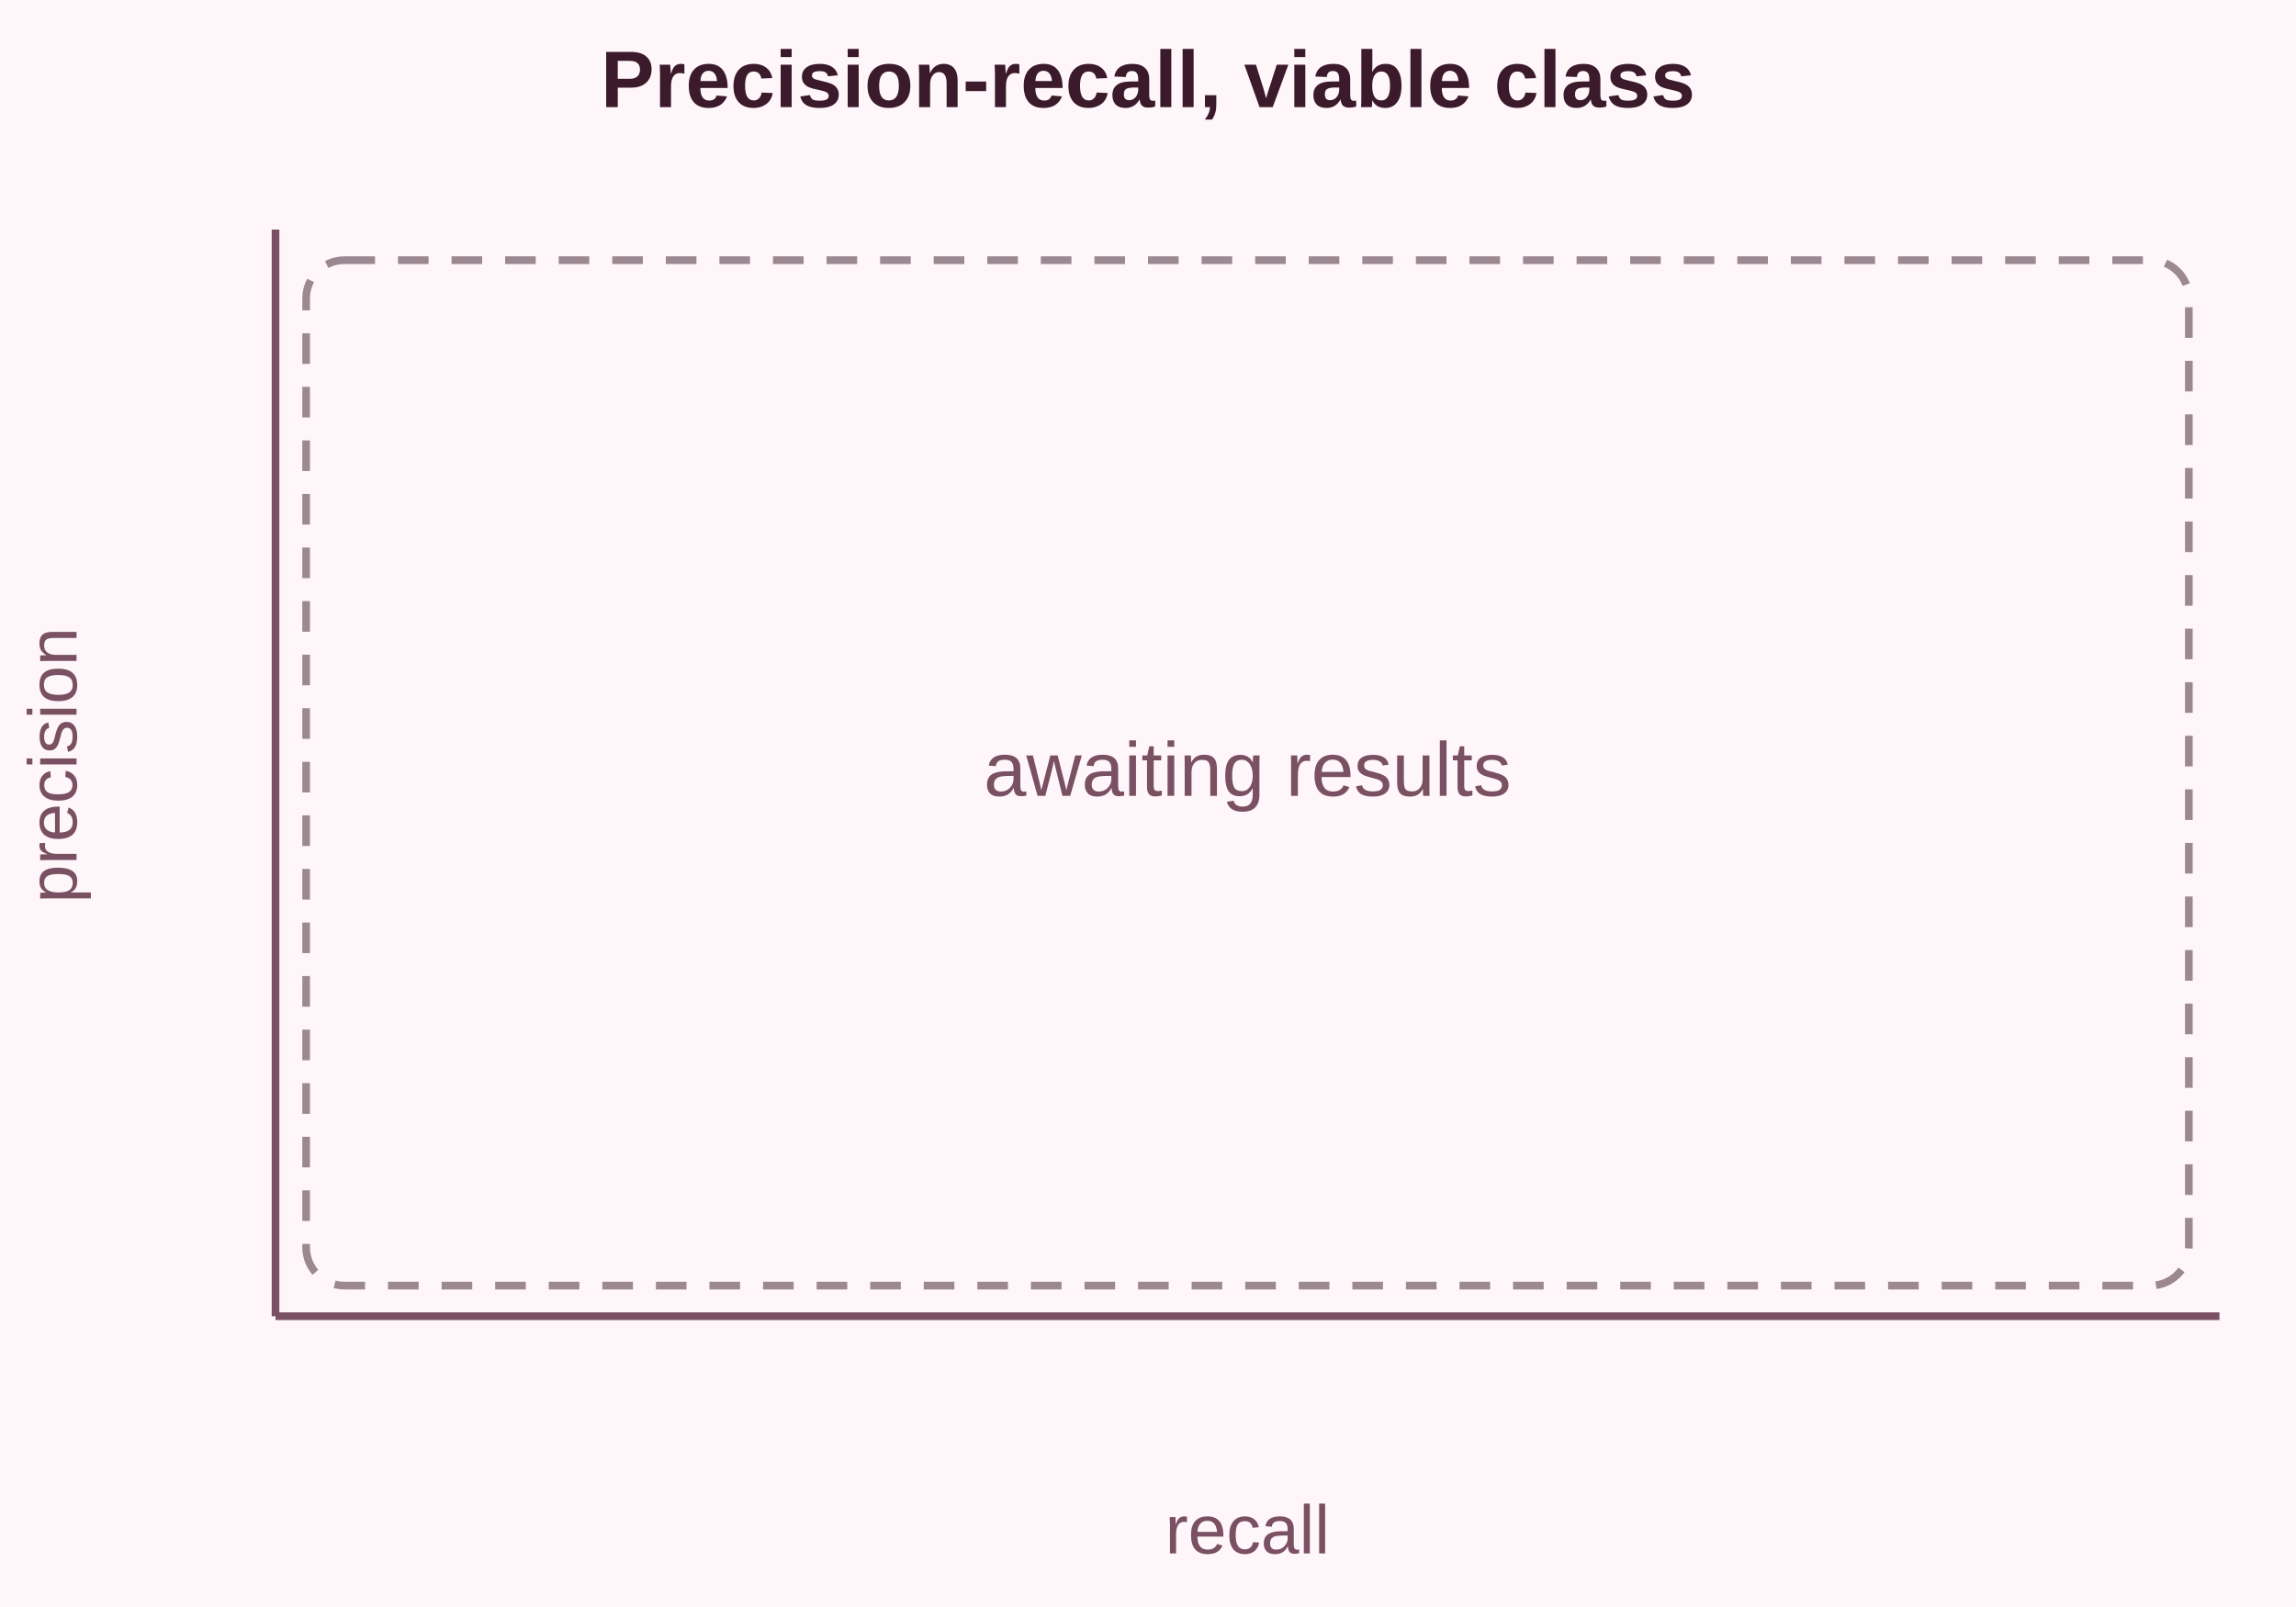
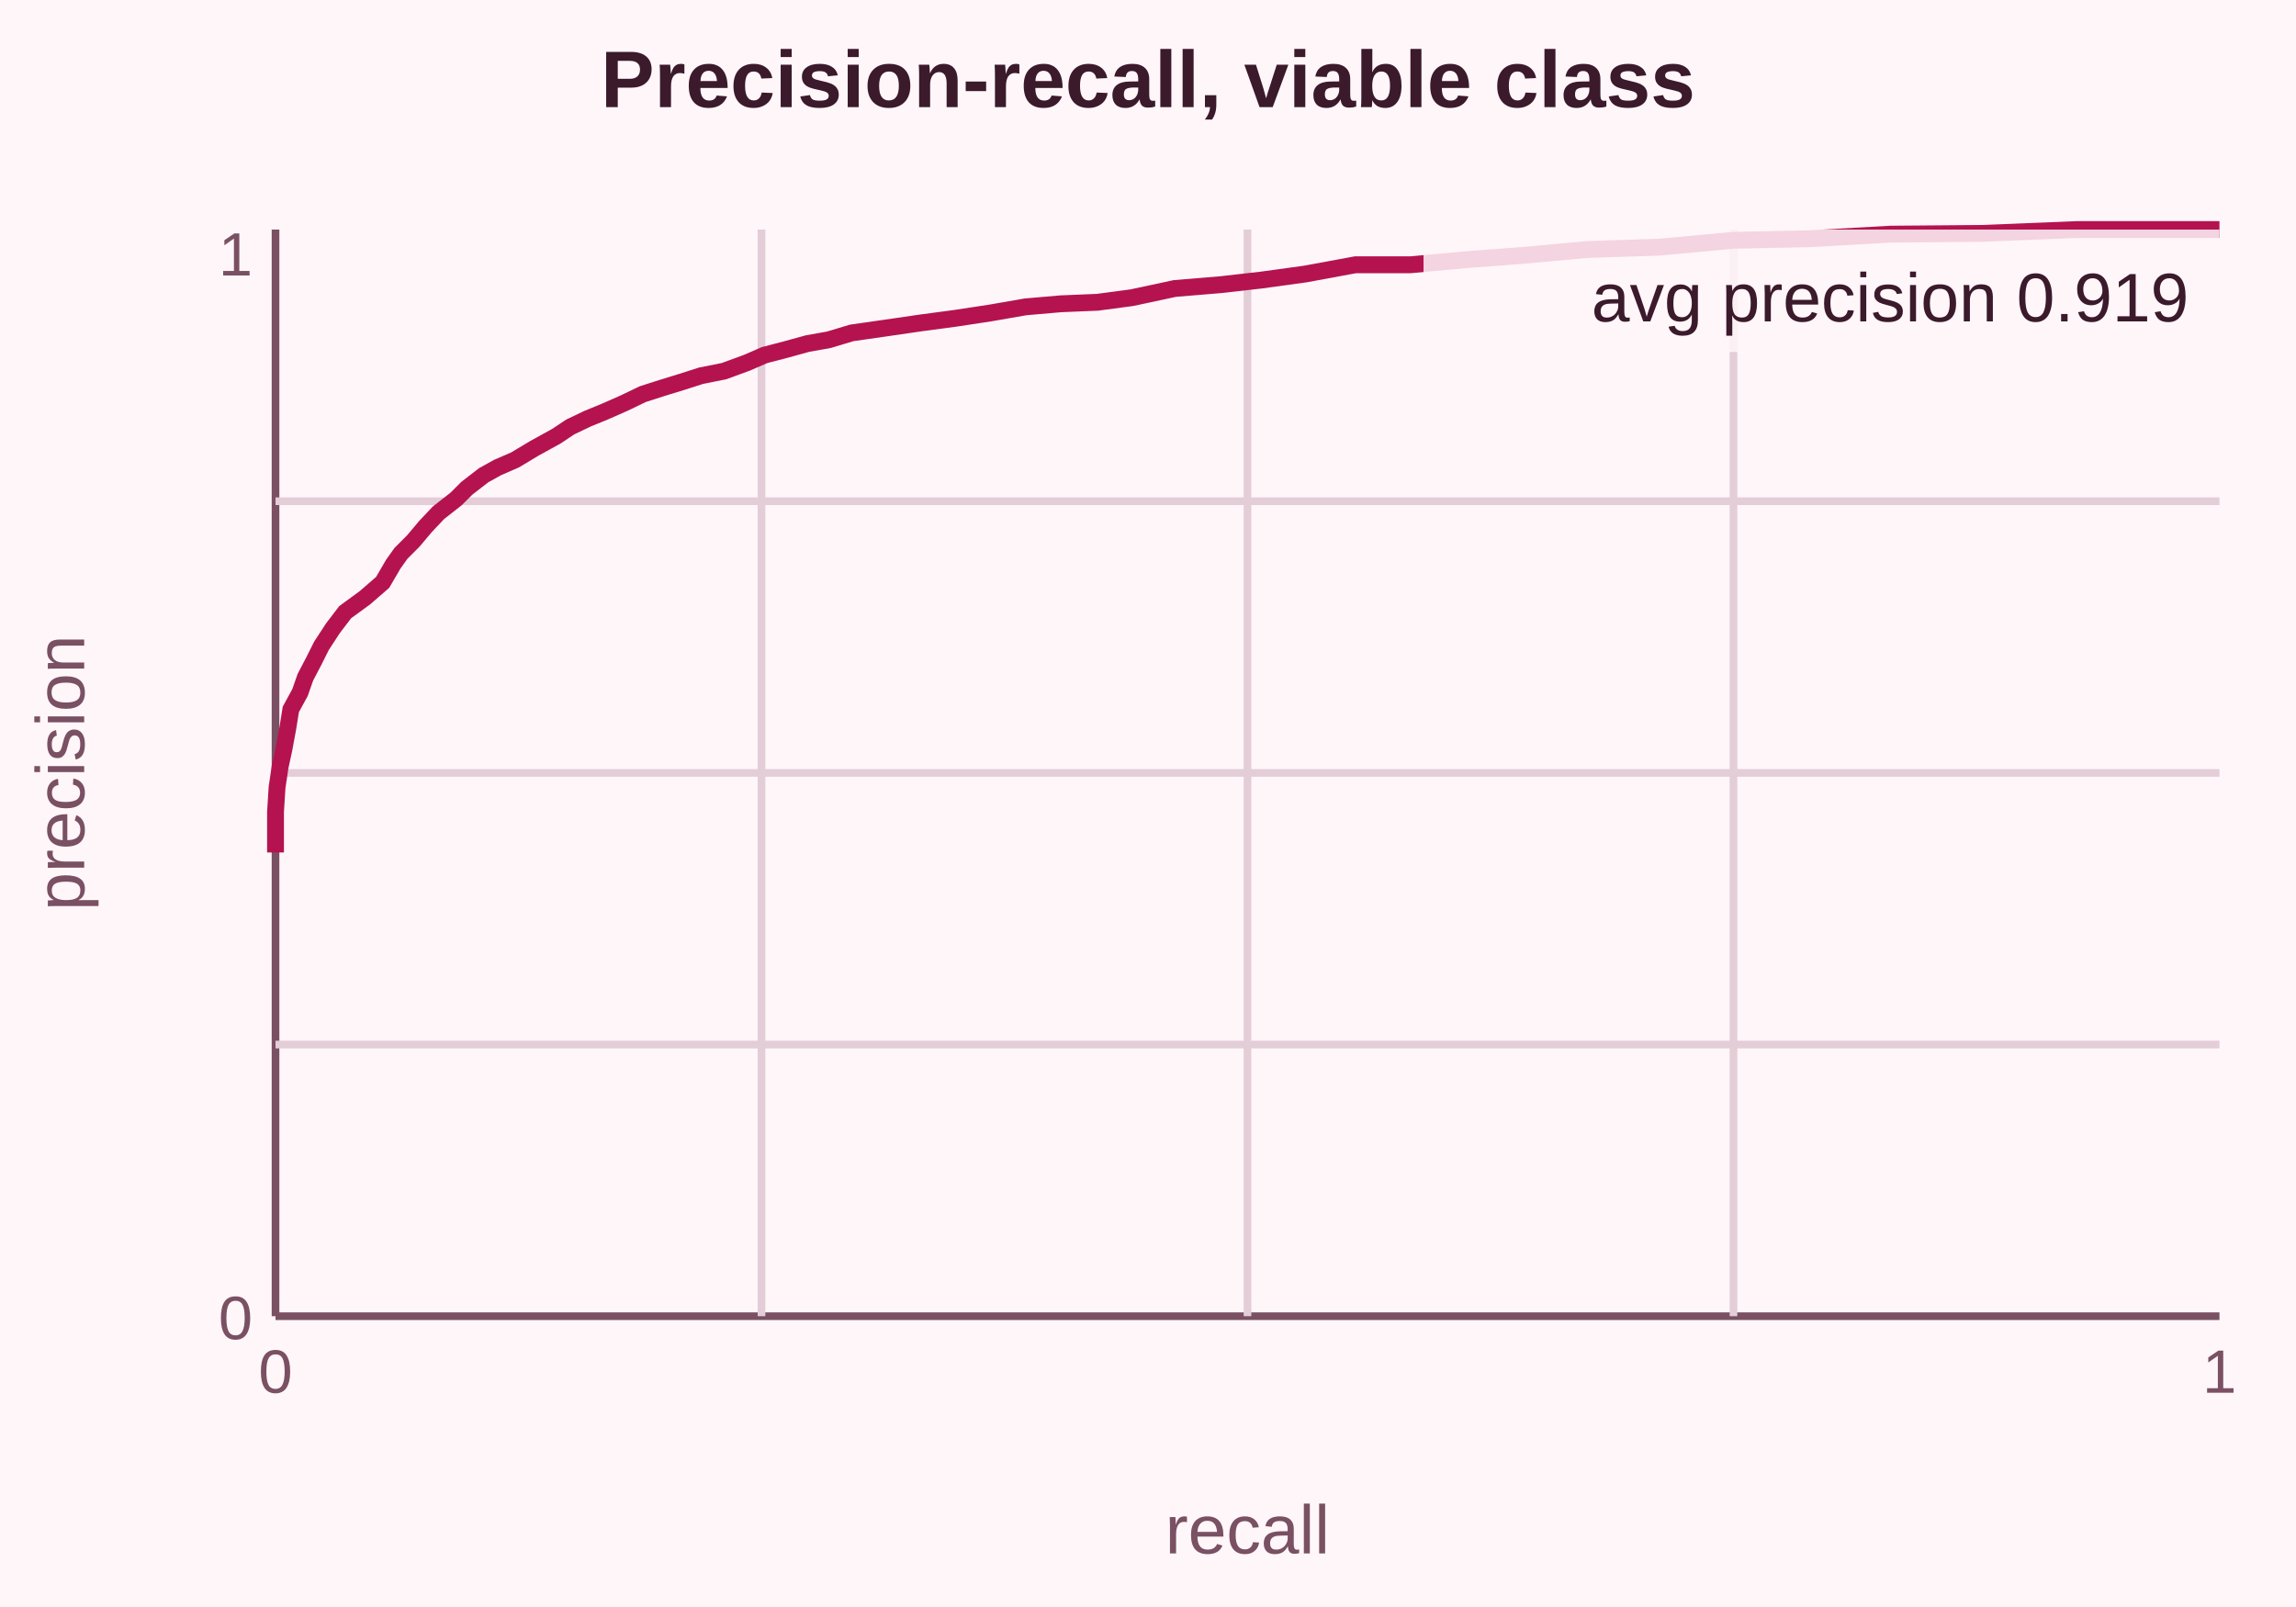
<svg xmlns="http://www.w3.org/2000/svg" viewBox="0 0 300 210" width="900" height="630" font-family="Arial,sans-serif">
  <rect width="300" height="210" fill="#fff6f9" />
-   <text x="150" y="14" fill="#3b1a2b" font-weight="bold" text-anchor="middle" font-size="10.5">Precision-recall, viable class</text>
-   <line stroke="#7a5063" x1="36" y1="172" x2="290" y2="172" />
-   <line stroke="#7a5063" x1="36" y1="172" x2="36" y2="30" />
-   <text x="163" y="203" fill="#7a5063" text-anchor="middle" font-size="9">recall</text>
-   <text x="10" y="100" fill="#7a5063" text-anchor="middle" font-size="9" transform="rotate(-90 10 100)">precision</text>
-   <rect fill="none" stroke="#3b1a2b" stroke-dasharray="4 3" stroke-opacity="0.5" rx="5" x="40" y="34" width="246" height="134" />
-   <text x="163" y="104" fill="#7a5063" text-anchor="middle" font-size="10">awaiting results</text>
+   <text x="150.0" y="14.0" font-size="10.5" text-anchor="middle" fill="#3b1a2b" font-weight="bold">Precision-recall, viable class</text>
+   <line x1="36.0" y1="172.0" x2="290.0" y2="172.0" stroke="#7a5063" stroke-width="1" />
+   <line x1="36.0" y1="172.0" x2="36.0" y2="30.0" stroke="#7a5063" stroke-width="1" />
+   <text x="163.0" y="203.0" font-size="9" text-anchor="middle" fill="#7a5063">recall</text>
+   <text x="11.0" y="101.0" font-size="9" text-anchor="middle" fill="#7a5063" transform="rotate(-90 11.0 101.0)">precision</text>
+   <line x1="226.5" y1="172.0" x2="226.5" y2="30.0" stroke="#e3cdd7" stroke-width="1" />
+   <line x1="36.0" y1="136.5" x2="290.0" y2="136.5" stroke="#e3cdd7" stroke-width="1" />
+   <line x1="163.0" y1="172.0" x2="163.0" y2="30.0" stroke="#e3cdd7" stroke-width="1" />
+   <line x1="36.0" y1="101.0" x2="290.0" y2="101.0" stroke="#e3cdd7" stroke-width="1" />
+   <line x1="99.5" y1="172.0" x2="99.5" y2="30.0" stroke="#e3cdd7" stroke-width="1" />
+   <line x1="36.0" y1="65.5" x2="290.0" y2="65.5" stroke="#e3cdd7" stroke-width="1" />
+   <text x="33.0" y="175.0" font-size="8" text-anchor="end" fill="#7a5063">0</text>
+   <text x="33.0" y="36.0" font-size="8" text-anchor="end" fill="#7a5063">1</text>
+   <text x="36.0" y="182.0" font-size="8" text-anchor="middle" fill="#7a5063">0</text>
+   <text x="290.0" y="182.0" font-size="8" text-anchor="middle" fill="#7a5063">1</text>
+   <polyline points="36.0,111.4 36.0,106.1 36.2,102.9 36.6,100.2 37.1,97.9 37.6,95.2 38.0,92.7 39.2,90.5 39.9,88.5 41.0,86.4 42.0,84.4 43.5,82.1 45.1,80.0 47.7,78.1 50.0,76.1 51.4,73.7 52.4,72.3 54.0,70.7 55.6,68.8 57.3,67.0 59.6,65.2 61.0,63.8 63.2,62.1 65.0,61.1 67.3,60.1 69.8,58.6 72.7,57.0 74.5,55.8 76.8,54.7 79.0,53.8 81.5,52.7 84.0,51.5 86.5,50.7 89.1,49.9 91.6,49.1 94.6,48.5 97.6,47.4 99.9,46.4 102.6,45.7 105.5,44.9 108.3,44.4 111.3,43.5 115.5,42.9 120.3,42.2 124.8,41.6 129.4,40.9 134.0,40.1 138.6,39.7 143.4,39.5 147.9,38.9 153.5,37.7 159.5,37.2 164.8,36.6 170.6,35.8 177.1,34.6 184.3,34.6 192.0,33.9 198.7,33.4 207.5,32.6 216.8,32.3 226.5,31.4 236.4,31.2 247.0,30.6 259.0,30.5 271.3,30.0 290.0,30.0" fill="none" stroke="#b4134f" stroke-width="2.2" />
+   <rect x="186.0" y="30.0" width="104.0" height="16.0" fill="#fff6f9" fill-opacity="0.850" />
+   <text x="286.0" y="42.0" font-size="9" text-anchor="end" fill="#3b1a2b">avg precision 0.919</text>
</svg>
